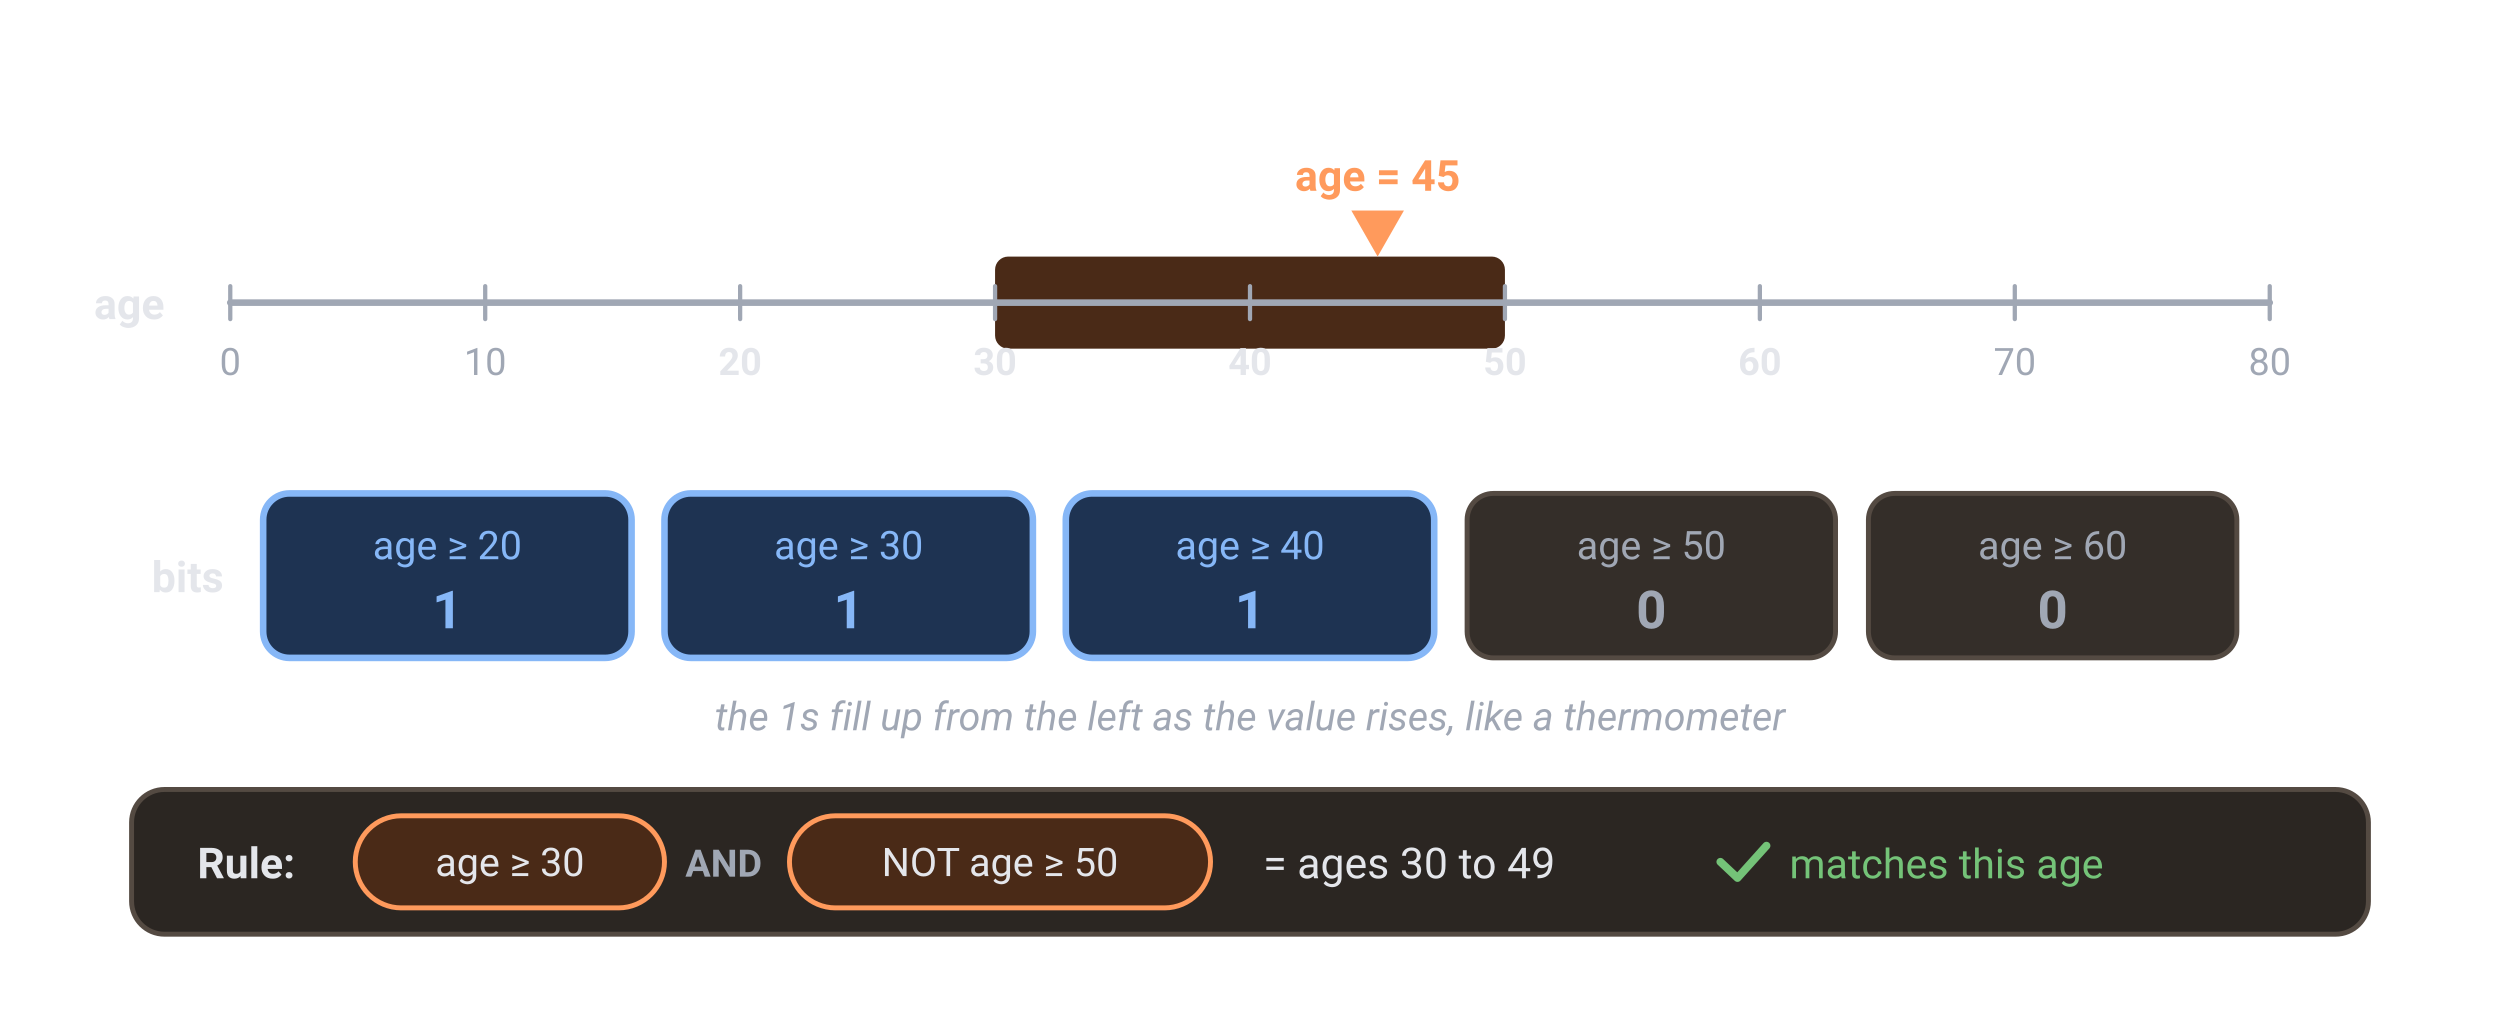
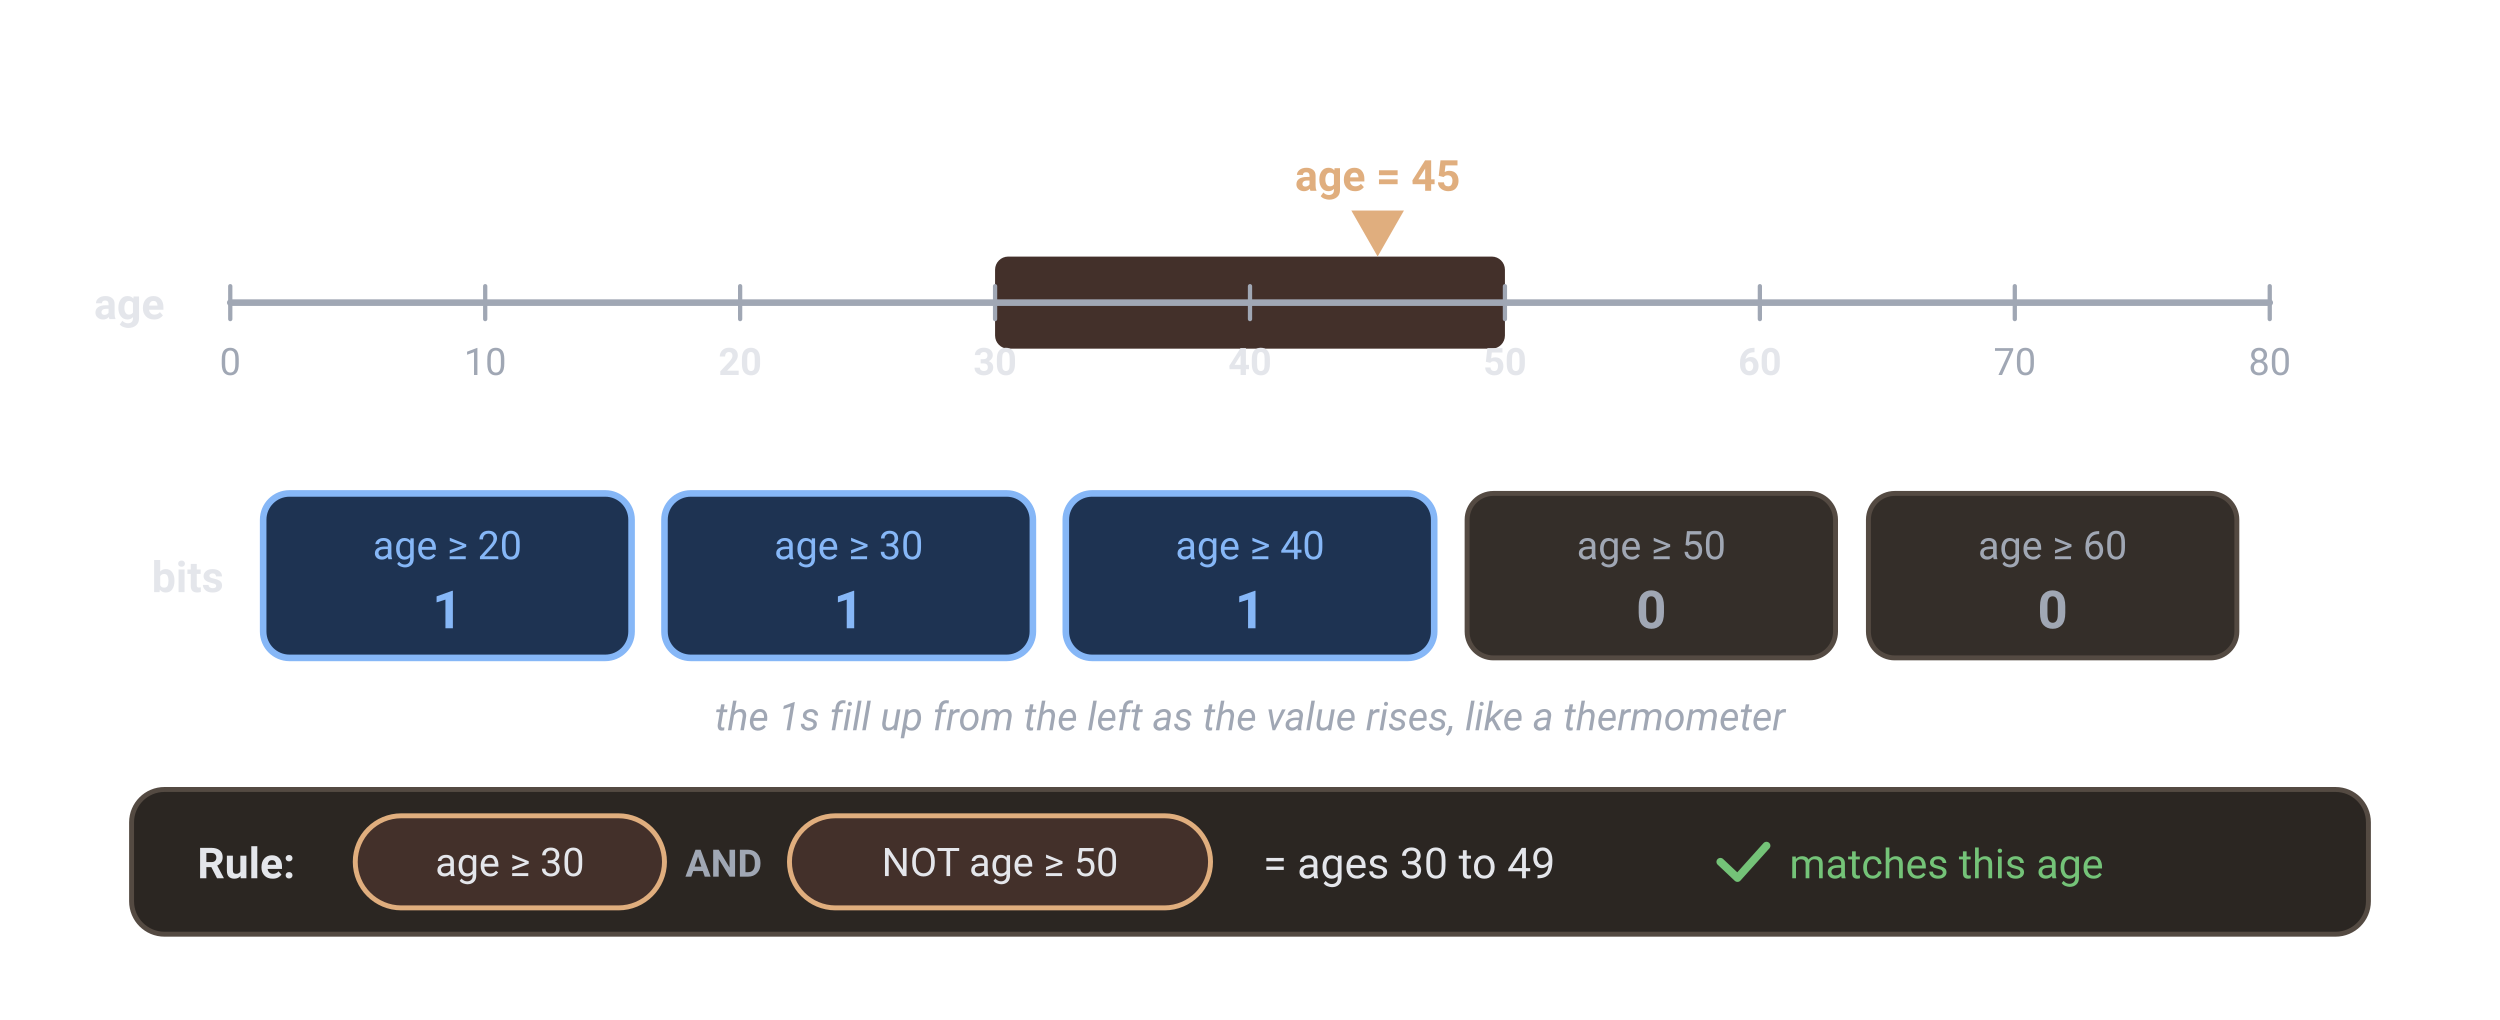
<svg xmlns="http://www.w3.org/2000/svg" viewBox="0 0 760 310" width="760" height="310" role="img" font-family="Roboto, 'Helvetica Neue', Helvetica, Arial, sans-serif">
  <style>@keyframes k1{0.000%{opacity:1} 27.490%{opacity:1} 27.500%{opacity:0} 99.490%{opacity:0} 99.500%{opacity:1} 100.000%{opacity:1}}
.k1{animation:k1 12s linear infinite}
@keyframes k2{0.000%{opacity:0} 27.490%{opacity:0} 27.500%{opacity:1} 52.490%{opacity:1} 52.500%{opacity:0} 100.000%{opacity:0}}
.k2{animation:k2 12s linear infinite}
@keyframes k3{0.000%{opacity:0} 52.490%{opacity:0} 52.500%{opacity:1} 77.490%{opacity:1} 77.500%{opacity:0} 100.000%{opacity:0}}
.k3{animation:k3 12s linear infinite}
@keyframes k4{0.000%{opacity:0} 77.490%{opacity:0} 77.500%{opacity:1} 99.490%{opacity:1} 99.500%{opacity:0} 100.000%{opacity:0}}
.k4{animation:k4 12s linear infinite}
@keyframes k5{0.000%{transform:translate(-155.0px,0.0px)} 25.000%{transform:translate(-155.0px,0.0px)} 27.500%{transform:translate(0.0px,0.0px)} 50.000%{transform:translate(0.0px,0.0px)} 52.500%{transform:translate(155.0px,0.0px)} 75.000%{transform:translate(155.0px,0.0px)} 77.500%{transform:translate(-77.5px,0.0px)} 97.000%{transform:translate(-77.5px,0.0px)} 99.500%{transform:translate(-155.0px,0.0px)} 100.000%{transform:translate(-155.0px,0.0px)}}
.k5{animation:k5 12s ease-in-out infinite}
@keyframes k6{0.000%{opacity:1} 100.000%{opacity:1}}
.k6{animation:k6 12s linear infinite}
@keyframes k7{0.000%{opacity:0} 27.490%{opacity:0} 27.500%{opacity:1} 99.490%{opacity:1} 99.500%{opacity:0} 100.000%{opacity:0}}
.k7{animation:k7 12s linear infinite}
@keyframes k8{0.000%{opacity:0} 27.490%{opacity:0} 27.500%{opacity:1} 77.490%{opacity:1} 77.500%{opacity:0} 100.000%{opacity:0}}
.k8{animation:k8 12s linear infinite}
@keyframes k9{0.000%{opacity:0} 52.490%{opacity:0} 52.500%{opacity:1} 77.490%{opacity:1} 77.500%{opacity:0} 100.000%{opacity:0}}
.k9{animation:k9 12s linear infinite}
@keyframes k10{0.000%{opacity:0} 52.490%{opacity:0} 52.500%{opacity:1} 77.490%{opacity:1} 77.500%{opacity:0} 100.000%{opacity:0}}
.k10{animation:k10 12s linear infinite}
@keyframes k11{0.000%{opacity:0} 27.490%{opacity:0} 27.500%{opacity:1} 52.490%{opacity:1} 52.500%{opacity:0} 77.490%{opacity:0} 77.500%{opacity:1} 99.490%{opacity:1} 99.500%{opacity:0} 100.000%{opacity:0}}
.k11{animation:k11 12s linear infinite}
@keyframes k12{0.000%{opacity:1} 27.490%{opacity:1} 27.500%{opacity:0} 52.490%{opacity:0} 52.500%{opacity:1} 77.490%{opacity:1} 77.500%{opacity:0} 99.490%{opacity:0} 99.500%{opacity:1} 100.000%{opacity:1}}
.k12{animation:k12 12s linear infinite}
@media (prefers-reduced-motion: reduce){.anim{animation:none!important}}</style>
  <text x="50" y="97" font-size="13" fill="#e4e6eb" text-anchor="end" font-weight="bold">age</text>
-   <rect x="302.5" y="78" width="155" height="28" rx="4" fill="#4a2a17" stroke="none" stroke-width="1.5" />
+   <rect x="302.5" y="78" width="155" height="28" rx="4" fill="#43302a" stroke="none" stroke-width="1.5" />
  <line x1="70" y1="92" x2="690" y2="92" stroke="#a0a7b4" stroke-width="2" stroke-linecap="round" />
  <line x1="70" y1="87" x2="70" y2="97" stroke="#a0a7b4" stroke-width="1.3" stroke-linecap="round" />
  <text x="70" y="114" font-size="11.5" fill="#a0a7b4" text-anchor="middle" font-weight="normal">0</text>
  <line x1="147.5" y1="87" x2="147.5" y2="97" stroke="#a0a7b4" stroke-width="1.3" stroke-linecap="round" />
  <text x="147.5" y="114" font-size="11.5" fill="#a0a7b4" text-anchor="middle" font-weight="normal">10</text>
  <line x1="225" y1="87" x2="225" y2="97" stroke="#a0a7b4" stroke-width="1.3" stroke-linecap="round" />
  <text x="225" y="114" font-size="11.5" fill="#e4e6eb" text-anchor="middle" font-weight="bold">20</text>
  <line x1="302.5" y1="87" x2="302.5" y2="97" stroke="#a0a7b4" stroke-width="1.3" stroke-linecap="round" />
  <text x="302.5" y="114" font-size="11.5" fill="#e4e6eb" text-anchor="middle" font-weight="bold">30</text>
  <line x1="380" y1="87" x2="380" y2="97" stroke="#a0a7b4" stroke-width="1.3" stroke-linecap="round" />
  <text x="380" y="114" font-size="11.5" fill="#e4e6eb" text-anchor="middle" font-weight="bold">40</text>
  <line x1="457.5" y1="87" x2="457.5" y2="97" stroke="#a0a7b4" stroke-width="1.3" stroke-linecap="round" />
  <text x="457.5" y="114" font-size="11.5" fill="#e4e6eb" text-anchor="middle" font-weight="bold">50</text>
  <line x1="535" y1="87" x2="535" y2="97" stroke="#a0a7b4" stroke-width="1.3" stroke-linecap="round" />
  <text x="535" y="114" font-size="11.5" fill="#e4e6eb" text-anchor="middle" font-weight="bold">60</text>
  <line x1="612.5" y1="87" x2="612.5" y2="97" stroke="#a0a7b4" stroke-width="1.3" stroke-linecap="round" />
  <text x="612.5" y="114" font-size="11.5" fill="#a0a7b4" text-anchor="middle" font-weight="normal">70</text>
  <line x1="690" y1="87" x2="690" y2="97" stroke="#a0a7b4" stroke-width="1.3" stroke-linecap="round" />
  <text x="690" y="114" font-size="11.5" fill="#a0a7b4" text-anchor="middle" font-weight="normal">80</text>
  <g transform="translate(418.8,92)">
    <g class="anim k5">
-       <polygon points="0,-14 -8,-28 8,-28" fill="#ff9a5c" />
-       <text x="0" y="-34" font-size="13" fill="#ff9a5c" text-anchor="middle" font-weight="bold" opacity="0" class="anim k1">age = 25</text>
-       <text x="0" y="-34" font-size="13" fill="#ff9a5c" text-anchor="middle" font-weight="bold" class="anim k2">age = 45</text>
-       <text x="0" y="-34" font-size="13" fill="#ff9a5c" text-anchor="middle" font-weight="bold" opacity="0" class="anim k3">age = 65</text>
-       <text x="0" y="-34" font-size="13" fill="#ff9a5c" text-anchor="middle" font-weight="bold" opacity="0" class="anim k4">age = 35</text>
+       <polygon points="0,-14 -8,-28 8,-28" fill="#e0ae7e" />
+       <text x="0" y="-34" font-size="13" fill="#e0ae7e" text-anchor="middle" font-weight="bold" opacity="0" class="anim k1">age = 25</text>
+       <text x="0" y="-34" font-size="13" fill="#e0ae7e" text-anchor="middle" font-weight="bold" class="anim k2">age = 45</text>
+       <text x="0" y="-34" font-size="13" fill="#e0ae7e" text-anchor="middle" font-weight="bold" opacity="0" class="anim k3">age = 65</text>
+       <text x="0" y="-34" font-size="13" fill="#e0ae7e" text-anchor="middle" font-weight="bold" opacity="0" class="anim k4">age = 35</text>
    </g>
  </g>
  <text x="68" y="180" font-size="13" fill="#e4e6eb" text-anchor="end" font-weight="bold">bits</text>
  <rect x="80" y="150" width="112" height="50" rx="8" fill="#342e29" stroke="#544a42" stroke-width="1.5" />
  <text x="136" y="170" font-size="12" fill="#a0a7b4" text-anchor="middle" font-weight="normal">age ≥ 20</text>
  <text x="136" y="191" font-size="16" fill="#a0a7b4" text-anchor="middle" font-weight="bold">0</text>
  <g class="anim k6">
    <rect x="80" y="150" width="112" height="50" rx="8" fill="#1e3352" stroke="#86b7f7" stroke-width="2" />
    <text x="136" y="170" font-size="12" fill="#86b7f7" text-anchor="middle" font-weight="normal">age ≥ 20</text>
    <text x="136" y="191" font-size="16" fill="#86b7f7" text-anchor="middle" font-weight="bold">1</text>
  </g>
  <rect x="202" y="150" width="112" height="50" rx="8" fill="#342e29" stroke="#544a42" stroke-width="1.5" />
  <text x="258" y="170" font-size="12" fill="#a0a7b4" text-anchor="middle" font-weight="normal">age ≥ 30</text>
  <text x="258" y="191" font-size="16" fill="#a0a7b4" text-anchor="middle" font-weight="bold">0</text>
  <g class="anim k7">
    <rect x="202" y="150" width="112" height="50" rx="8" fill="#1e3352" stroke="#86b7f7" stroke-width="2" />
    <text x="258" y="170" font-size="12" fill="#86b7f7" text-anchor="middle" font-weight="normal">age ≥ 30</text>
    <text x="258" y="191" font-size="16" fill="#86b7f7" text-anchor="middle" font-weight="bold">1</text>
  </g>
  <rect x="324" y="150" width="112" height="50" rx="8" fill="#342e29" stroke="#544a42" stroke-width="1.5" />
  <text x="380" y="170" font-size="12" fill="#a0a7b4" text-anchor="middle" font-weight="normal">age ≥ 40</text>
  <text x="380" y="191" font-size="16" fill="#a0a7b4" text-anchor="middle" font-weight="bold">0</text>
  <g class="anim k8">
    <rect x="324" y="150" width="112" height="50" rx="8" fill="#1e3352" stroke="#86b7f7" stroke-width="2" />
    <text x="380" y="170" font-size="12" fill="#86b7f7" text-anchor="middle" font-weight="normal">age ≥ 40</text>
    <text x="380" y="191" font-size="16" fill="#86b7f7" text-anchor="middle" font-weight="bold">1</text>
  </g>
  <rect x="446" y="150" width="112" height="50" rx="8" fill="#342e29" stroke="#544a42" stroke-width="1.5" />
  <text x="502" y="170" font-size="12" fill="#a0a7b4" text-anchor="middle" font-weight="normal">age ≥ 50</text>
  <text x="502" y="191" font-size="16" fill="#a0a7b4" text-anchor="middle" font-weight="bold">0</text>
  <g opacity="0" class="anim k9">
    <rect x="446" y="150" width="112" height="50" rx="8" fill="#1e3352" stroke="#86b7f7" stroke-width="2" />
    <text x="502" y="170" font-size="12" fill="#86b7f7" text-anchor="middle" font-weight="normal">age ≥ 50</text>
    <text x="502" y="191" font-size="16" fill="#86b7f7" text-anchor="middle" font-weight="bold">1</text>
  </g>
  <rect x="568" y="150" width="112" height="50" rx="8" fill="#342e29" stroke="#544a42" stroke-width="1.5" />
  <text x="624" y="170" font-size="12" fill="#a0a7b4" text-anchor="middle" font-weight="normal">age ≥ 60</text>
  <text x="624" y="191" font-size="16" fill="#a0a7b4" text-anchor="middle" font-weight="bold">0</text>
  <g opacity="0" class="anim k10">
    <rect x="568" y="150" width="112" height="50" rx="8" fill="#1e3352" stroke="#86b7f7" stroke-width="2" />
    <text x="624" y="170" font-size="12" fill="#86b7f7" text-anchor="middle" font-weight="normal">age ≥ 60</text>
    <text x="624" y="191" font-size="16" fill="#86b7f7" text-anchor="middle" font-weight="bold">1</text>
  </g>
  <text x="380" y="222" font-size="12" fill="#a0a7b4" text-anchor="middle" font-weight="normal" font-style="italic">the 1s fill up from the left as the value rises, like a thermometer</text>
  <rect x="40" y="240" width="680" height="44" rx="10" fill="#2b2622" stroke="#544a42" stroke-width="1.5" />
  <text x="60" y="267" font-size="13" fill="#e4e6eb" text-anchor="start" font-weight="bold">Rule:</text>
-   <rect x="108" y="248" width="94" height="28" rx="14" fill="#4a2a17" stroke="#ff9a5c" stroke-width="1.5" />
+   <rect x="108" y="248" width="94" height="28" rx="14" fill="#43302a" stroke="#e0ae7e" stroke-width="1.5" />
  <text x="155" y="266.32" font-size="12" fill="#e4e6eb" text-anchor="middle" font-weight="normal">age ≥ 30</text>
  <text x="220" y="266.5" font-size="11.5" fill="#a0a7b4" text-anchor="middle" font-weight="bold">AND</text>
-   <rect x="240" y="248" width="128" height="28" rx="14" fill="#4a2a17" stroke="#ff9a5c" stroke-width="1.5" />
+   <rect x="240" y="248" width="128" height="28" rx="14" fill="#43302a" stroke="#e0ae7e" stroke-width="1.5" />
  <text x="304" y="266.32" font-size="12" fill="#e4e6eb" text-anchor="middle" font-weight="normal">NOT age ≥ 50</text>
  <text x="384" y="267" font-size="13" fill="#e4e6eb" text-anchor="start" font-weight="normal">=  ages 30 to 49</text>
  <g class="anim k11">
    <polyline points="523.0,262.0 528.2,266.9 537.0,257.1" fill="none" stroke="#74c378" stroke-width="2.4" stroke-linecap="round" stroke-linejoin="round" />
    <text x="544" y="267" font-size="12.5" fill="#74c378" text-anchor="start" font-weight="normal">matches this age</text>
  </g>
  <g opacity="0" class="anim k12">
    <line x1="525.2" y1="257.2" x2="534.8" y2="266.8" stroke="#a0a7b4" stroke-width="2.4" stroke-linecap="round" />
    <line x1="525.2" y1="266.8" x2="534.8" y2="257.2" stroke="#a0a7b4" stroke-width="2.4" stroke-linecap="round" />
    <text x="544" y="267" font-size="12.5" fill="#a0a7b4" text-anchor="start" font-weight="normal">does not match</text>
  </g>
</svg>
